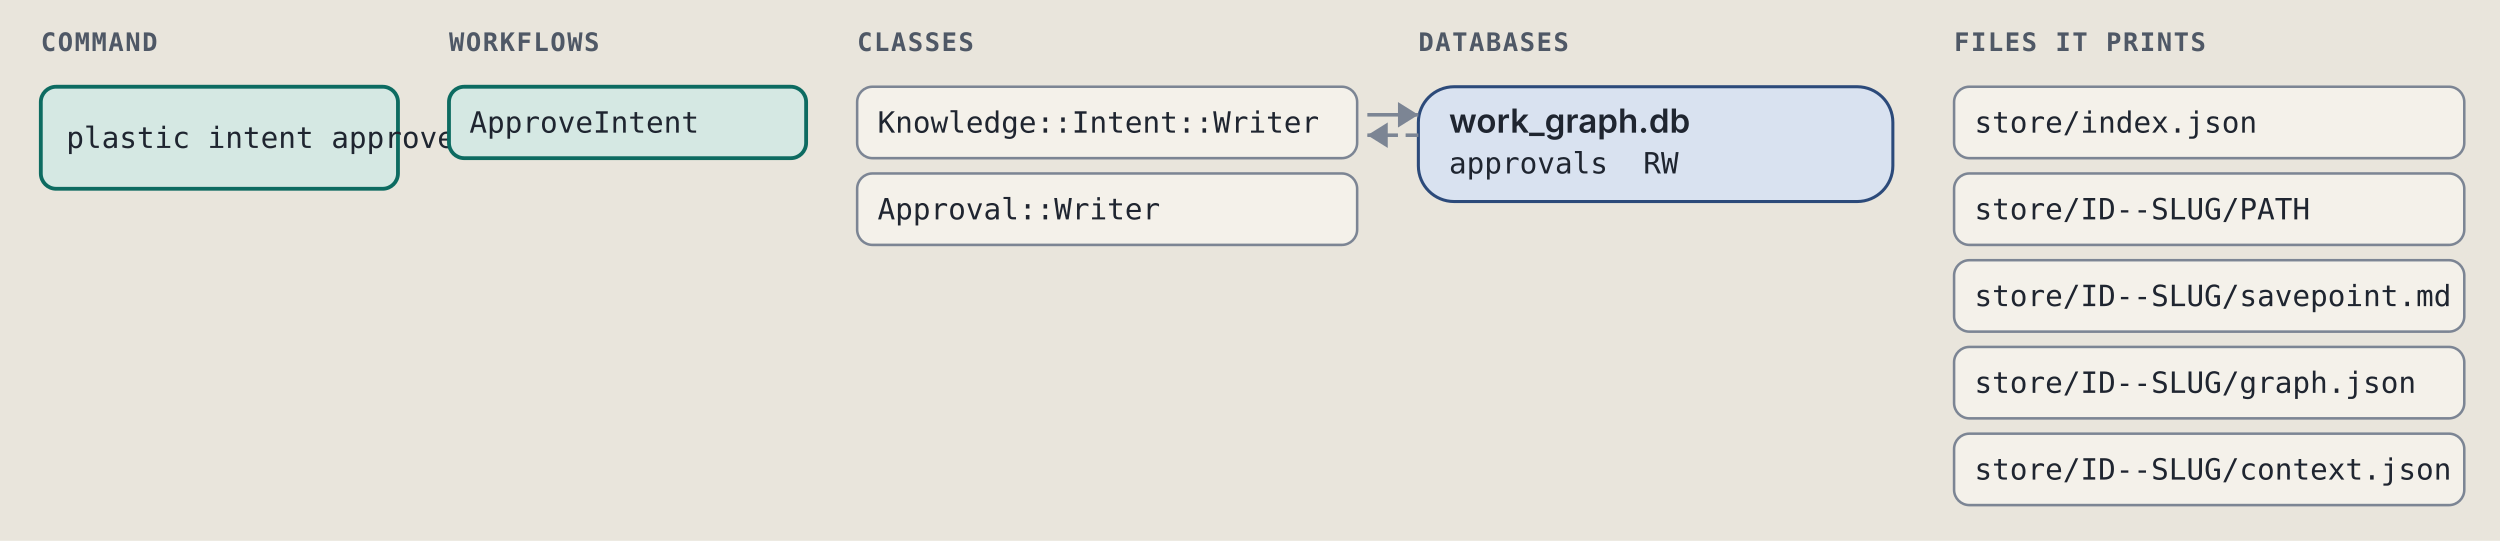
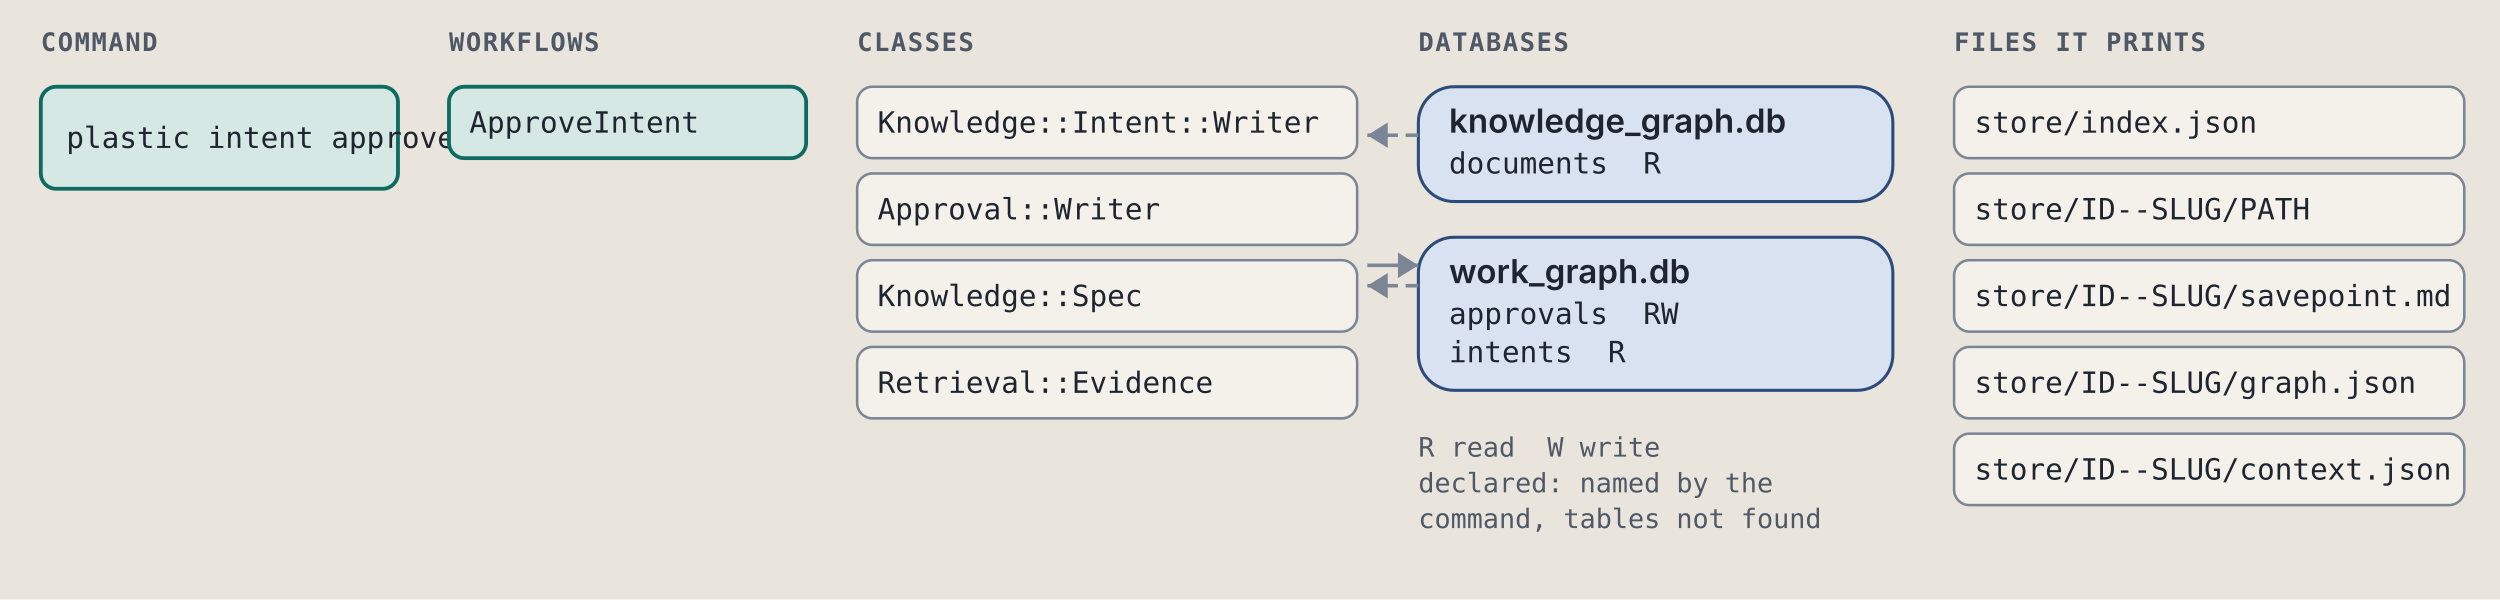
- <svg xmlns="http://www.w3.org/2000/svg" viewBox="0 0 980 212" width="980" height="212" role="img" xml:space="preserve">
+ <svg xmlns="http://www.w3.org/2000/svg" viewBox="0 0 980 235" width="980" height="235" role="img" xml:space="preserve">
  <style>.ground { fill: #e9e5dc; }
.card { fill: #f4f1ea; stroke: #7c8594; stroke-width: 1; }
.lane-code { fill: #d5e8e3; stroke: #0d6b61; stroke-width: 1.5; }
.lane-agent { fill: #f1e2c7; stroke: #9a5508; stroke-width: 1.5; }
.stop-refusal { fill: #e4dcf5; stroke: #5b35b0; stroke-width: 1.2; }
.stop-failure { fill: #f4d9d4; stroke: #a8261b; stroke-width: 1.2; }
.end { fill: #d9e2f0; stroke: #2c4a7a; stroke-width: 1.2; }
.wire { fill: none; stroke: #7c8594; stroke-width: 1.4; }
.wire-read { fill: none; stroke: #7c8594; stroke-width: 1.4; stroke-dasharray: 5 3; }
.wire-refusal { fill: none; stroke: #5b35b0; stroke-width: 1.2; stroke-dasharray: 4 3; }
.wire-failure { fill: none; stroke: #a8261b; stroke-width: 1.2; stroke-dasharray: 4 3; }
.head { fill: #7c8594; }
.t { fill: #1f2530; font: 12px "IBM Plex Sans", system-ui, -apple-system, "Segoe UI", sans-serif; }
.tb { fill: #1f2530; font: 600 13px "IBM Plex Sans", system-ui, -apple-system, "Segoe UI", sans-serif; }
.tm { fill: #1f2530; font: 11.5px "IBM Plex Mono", ui-monospace, Menlo, Consolas, monospace; }
.tag { font: 600 10px "IBM Plex Mono", ui-monospace, Menlo, Consolas, monospace; letter-spacing: .06em; }
.tag-code { fill: #0d6b61; } .tag-agent { fill: #9a5508; } .tag-refusal { fill: #5b35b0; }
.tag-failure { fill: #a8261b; } .tag-end { fill: #2c4a7a; } .tag-muted { fill: #4f5866; }
.tm.tag-muted { font-size: 10.5px; }
.db { fill: #d9e2f0; stroke: #2c4a7a; stroke-width: 1.2; }
.codebox { fill: #f4f1ea; stroke: #7c8594; stroke-width: 1; }
.cx { fill: #1f2530; font: 12px "IBM Plex Mono", ui-monospace, Menlo, Consolas, monospace; white-space: pre; }
.cx-n { fill: #4f5866; font: 11px "IBM Plex Mono", ui-monospace, Menlo, Consolas, monospace; }
.cx-k { fill: #5b35b0; } .cx-s { fill: #9a5508; } .cx-y { fill: #0d6b61; }
.cx-w { fill: #2c4a7a; font-weight: 600; } .cx-t { fill: #a8261b; } .cx-c { fill: #4f5866; font-style: italic; }
.badge { fill: #2c4a7a; } .badge-t { fill: #e9e5dc; font: 600 11px "IBM Plex Mono", ui-monospace, Menlo, Consolas, monospace; }
.bracket { fill: none; stroke: #2c4a7a; stroke-width: 1.4; }
.term { fill: #16191e; stroke: #7c8594; stroke-width: 1; }
.term-t { fill: #e6e2d8; font: 12px "IBM Plex Mono", ui-monospace, Menlo, Consolas, monospace; }
.term-p { fill: #8fd18f; font: 12px "IBM Plex Mono", ui-monospace, Menlo, Consolas, monospace; }
.term-m { fill: #a3abb6; font: 12px "IBM Plex Mono", ui-monospace, Menlo, Consolas, monospace; }
.big { font: 700 36px "IBM Plex Mono", ui-monospace, Menlo, Consolas, monospace; }

@media (prefers-color-scheme: dark) {
.ground { fill: #171a1f; }
.card { fill: #20242b; stroke: #8a93a2; stroke-width: 1; }
.lane-code { fill: #173a36; stroke: #5cc4b4; stroke-width: 1.5; }
.lane-agent { fill: #3d2e17; stroke: #e5a95a; stroke-width: 1.5; }
.stop-refusal { fill: #2d2445; stroke: #b59cf2; stroke-width: 1.2; }
.stop-failure { fill: #45211e; stroke: #f2958a; stroke-width: 1.2; }
.end { fill: #1f2c42; stroke: #97b6e8; stroke-width: 1.2; }
.wire { fill: none; stroke: #8a93a2; stroke-width: 1.4; }
.wire-read { fill: none; stroke: #8a93a2; stroke-width: 1.4; stroke-dasharray: 5 3; }
.wire-refusal { fill: none; stroke: #b59cf2; stroke-width: 1.2; stroke-dasharray: 4 3; }
.wire-failure { fill: none; stroke: #f2958a; stroke-width: 1.2; stroke-dasharray: 4 3; }
.head { fill: #8a93a2; }
.t { fill: #e8e4da; font: 12px "IBM Plex Sans", system-ui, -apple-system, "Segoe UI", sans-serif; }
.tb { fill: #e8e4da; font: 600 13px "IBM Plex Sans", system-ui, -apple-system, "Segoe UI", sans-serif; }
.tm { fill: #e8e4da; font: 11.5px "IBM Plex Mono", ui-monospace, Menlo, Consolas, monospace; }
.tag { font: 600 10px "IBM Plex Mono", ui-monospace, Menlo, Consolas, monospace; letter-spacing: .06em; }
.tag-code { fill: #5cc4b4; } .tag-agent { fill: #e5a95a; } .tag-refusal { fill: #b59cf2; }
.tag-failure { fill: #f2958a; } .tag-end { fill: #97b6e8; } .tag-muted { fill: #b3b9c3; }
.tm.tag-muted { font-size: 10.5px; }
.db { fill: #1f2c42; stroke: #97b6e8; stroke-width: 1.2; }
.codebox { fill: #20242b; stroke: #8a93a2; stroke-width: 1; }
.cx { fill: #e8e4da; font: 12px "IBM Plex Mono", ui-monospace, Menlo, Consolas, monospace; white-space: pre; }
.cx-n { fill: #b3b9c3; font: 11px "IBM Plex Mono", ui-monospace, Menlo, Consolas, monospace; }
.cx-k { fill: #b59cf2; } .cx-s { fill: #e5a95a; } .cx-y { fill: #5cc4b4; }
.cx-w { fill: #97b6e8; font-weight: 600; } .cx-t { fill: #f2958a; } .cx-c { fill: #b3b9c3; font-style: italic; }
.badge { fill: #97b6e8; } .badge-t { fill: #171a1f; font: 600 11px "IBM Plex Mono", ui-monospace, Menlo, Consolas, monospace; }
.bracket { fill: none; stroke: #97b6e8; stroke-width: 1.4; }
.term { fill: #16191e; stroke: #8a93a2; stroke-width: 1; }
.term-t { fill: #e6e2d8; font: 12px "IBM Plex Mono", ui-monospace, Menlo, Consolas, monospace; }
.term-p { fill: #8fd18f; font: 12px "IBM Plex Mono", ui-monospace, Menlo, Consolas, monospace; }
.term-m { fill: #a3abb6; font: 12px "IBM Plex Mono", ui-monospace, Menlo, Consolas, monospace; }
.big { font: 700 36px "IBM Plex Mono", ui-monospace, Menlo, Consolas, monospace; }
}</style>
  <rect width="100%" height="100%" class="ground" />
  <text x="16" y="20" class="tag tag-muted" text-anchor="start">COMMAND</text>
  <text x="176" y="20" class="tag tag-muted" text-anchor="start">WORKFLOWS</text>
  <text x="336" y="20" class="tag tag-muted" text-anchor="start">CLASSES</text>
  <text x="556" y="20" class="tag tag-muted" text-anchor="start">DATABASES</text>
  <text x="766" y="20" class="tag tag-muted" text-anchor="start">FILES IT PRINTS</text>
  <rect x="16" y="34" width="140" height="40" rx="6" class="lane-code" />
  <text x="26" y="58" class="tm" text-anchor="start">plastic intent approve</text>
  <rect x="176" y="34" width="140" height="28" rx="6" class="lane-code" />
  <text x="184" y="52" class="tm" text-anchor="start">ApproveIntent</text>
  <rect x="336" y="34" width="196" height="28" rx="6" class="card" />
  <text x="344" y="52" class="tm" text-anchor="start">Knowledge::Intent::Writer</text>
  <rect x="336" y="68" width="196" height="28" rx="6" class="card" />
  <text x="344" y="86" class="tm" text-anchor="start">Approval::Writer</text>
+   <rect x="336" y="102" width="196" height="28" rx="6" class="card" />
+   <text x="344" y="120" class="tm" text-anchor="start">Knowledge::Spec</text>
+   <rect x="336" y="136" width="196" height="28" rx="6" class="card" />
+   <text x="344" y="154" class="tm" text-anchor="start">Retrieval::Evidence</text>
  <rect x="556" y="34" width="186" height="45" rx="14" class="db" />
-   <text x="568" y="52" class="tb" text-anchor="start">work_graph.db</text>
-   <text x="568" y="68" class="tm" text-anchor="start">approvals  RW</text>
-   <path d="M 536 45 L 556 45" class="wire" />
-   <path d="M 548 40 L 556 45 L 548 50 Z" class="head" />
+   <text x="568" y="52" class="tb" text-anchor="start">knowledge_graph.db</text>
+   <text x="568" y="68" class="tm" text-anchor="start">documents  R</text>
  <path d="M 556 53 L 536 53" class="wire-read" />
  <path d="M 544 48 L 536 53 L 544 58 Z" class="head" />
+   <rect x="556" y="93" width="186" height="60" rx="14" class="db" />
+   <text x="568" y="111" class="tb" text-anchor="start">work_graph.db</text>
+   <text x="568" y="127" class="tm" text-anchor="start">approvals  RW</text>
+   <text x="568" y="142" class="tm" text-anchor="start">intents  R</text>
+   <path d="M 536 104 L 556 104" class="wire" />
+   <path d="M 548 99 L 556 104 L 548 109 Z" class="head" />
+   <path d="M 556 112 L 536 112" class="wire-read" />
+   <path d="M 544 107 L 536 112 L 544 117 Z" class="head" />
+   <text x="556" y="179" class="tm tag-muted" text-anchor="start">R read  W write</text>
+   <text x="556" y="193" class="tm tag-muted" text-anchor="start">declared: named by the</text>
+   <text x="556" y="207" class="tm tag-muted" text-anchor="start">command, tables not found</text>
  <rect x="766" y="34" width="200" height="28" rx="6" class="card" />
  <text x="774" y="52" class="tm" text-anchor="start">store/index.json</text>
  <rect x="766" y="68" width="200" height="28" rx="6" class="card" />
  <text x="774" y="86" class="tm" text-anchor="start">store/ID--SLUG/PATH</text>
  <rect x="766" y="102" width="200" height="28" rx="6" class="card" />
  <text x="774" y="120" class="tm" text-anchor="start">store/ID--SLUG/savepoint.md</text>
  <rect x="766" y="136" width="200" height="28" rx="6" class="card" />
  <text x="774" y="154" class="tm" text-anchor="start">store/ID--SLUG/graph.json</text>
  <rect x="766" y="170" width="200" height="28" rx="6" class="card" />
  <text x="774" y="188" class="tm" text-anchor="start">store/ID--SLUG/context.json</text>
</svg>
